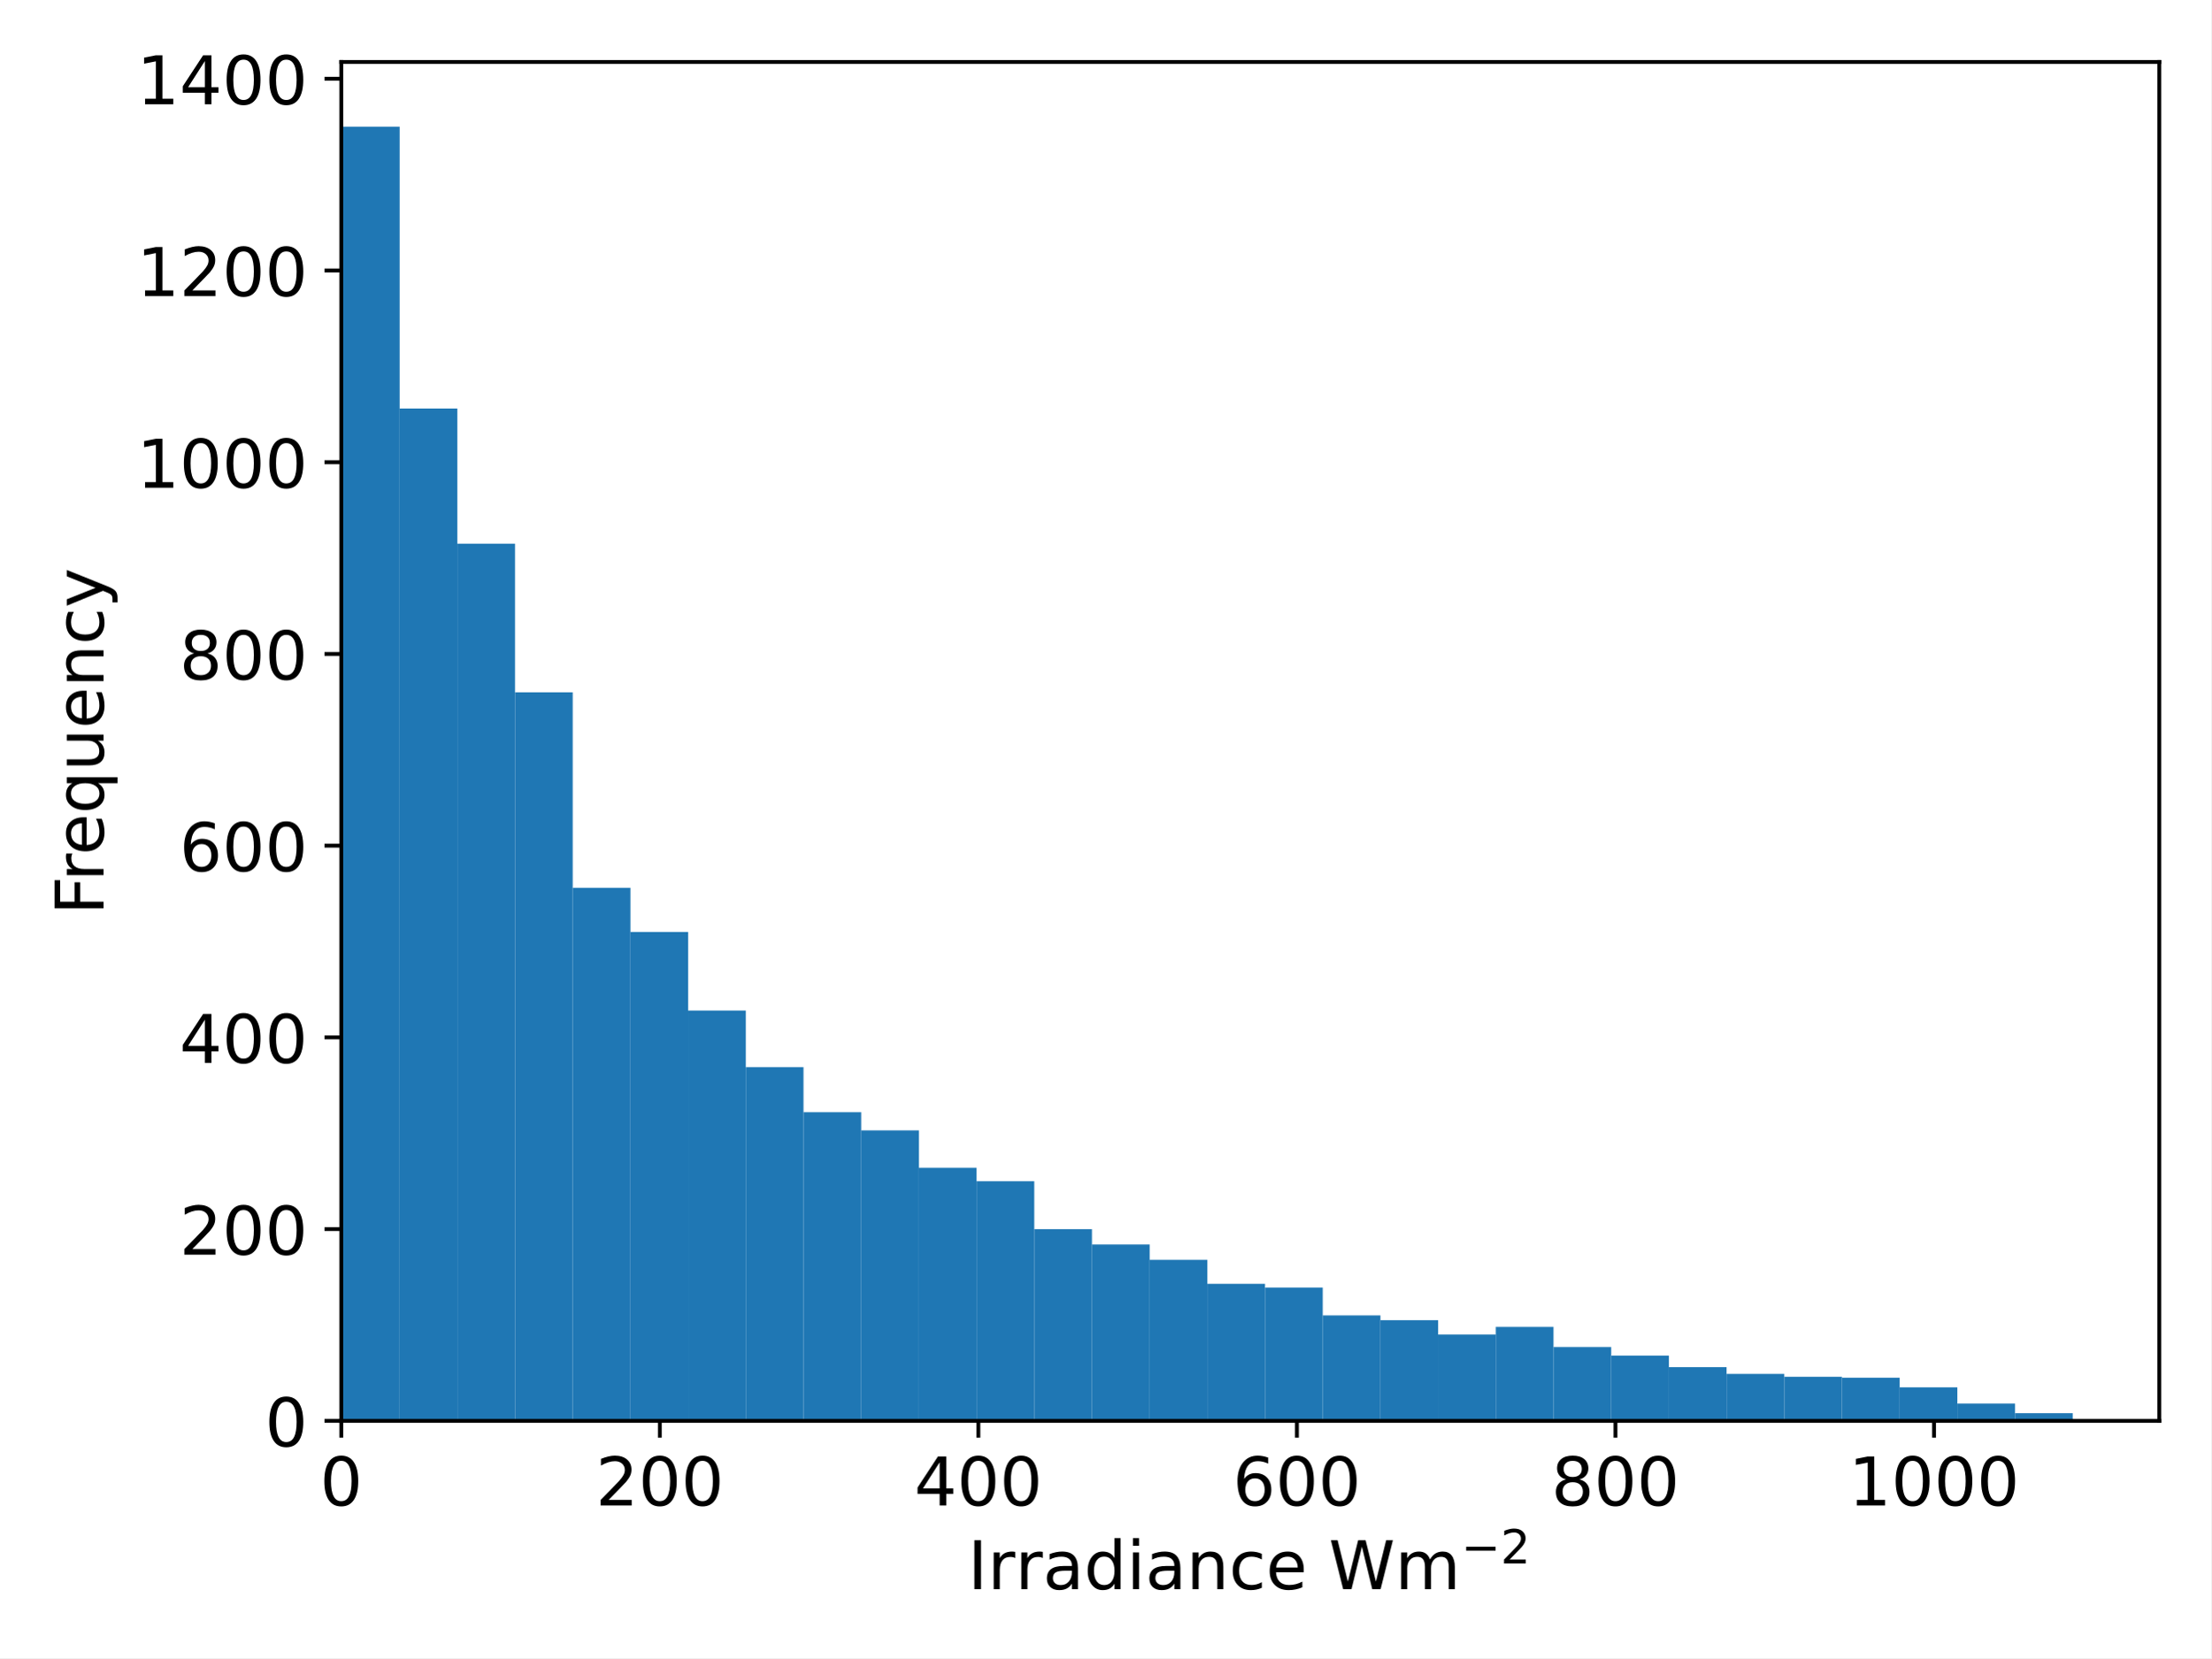
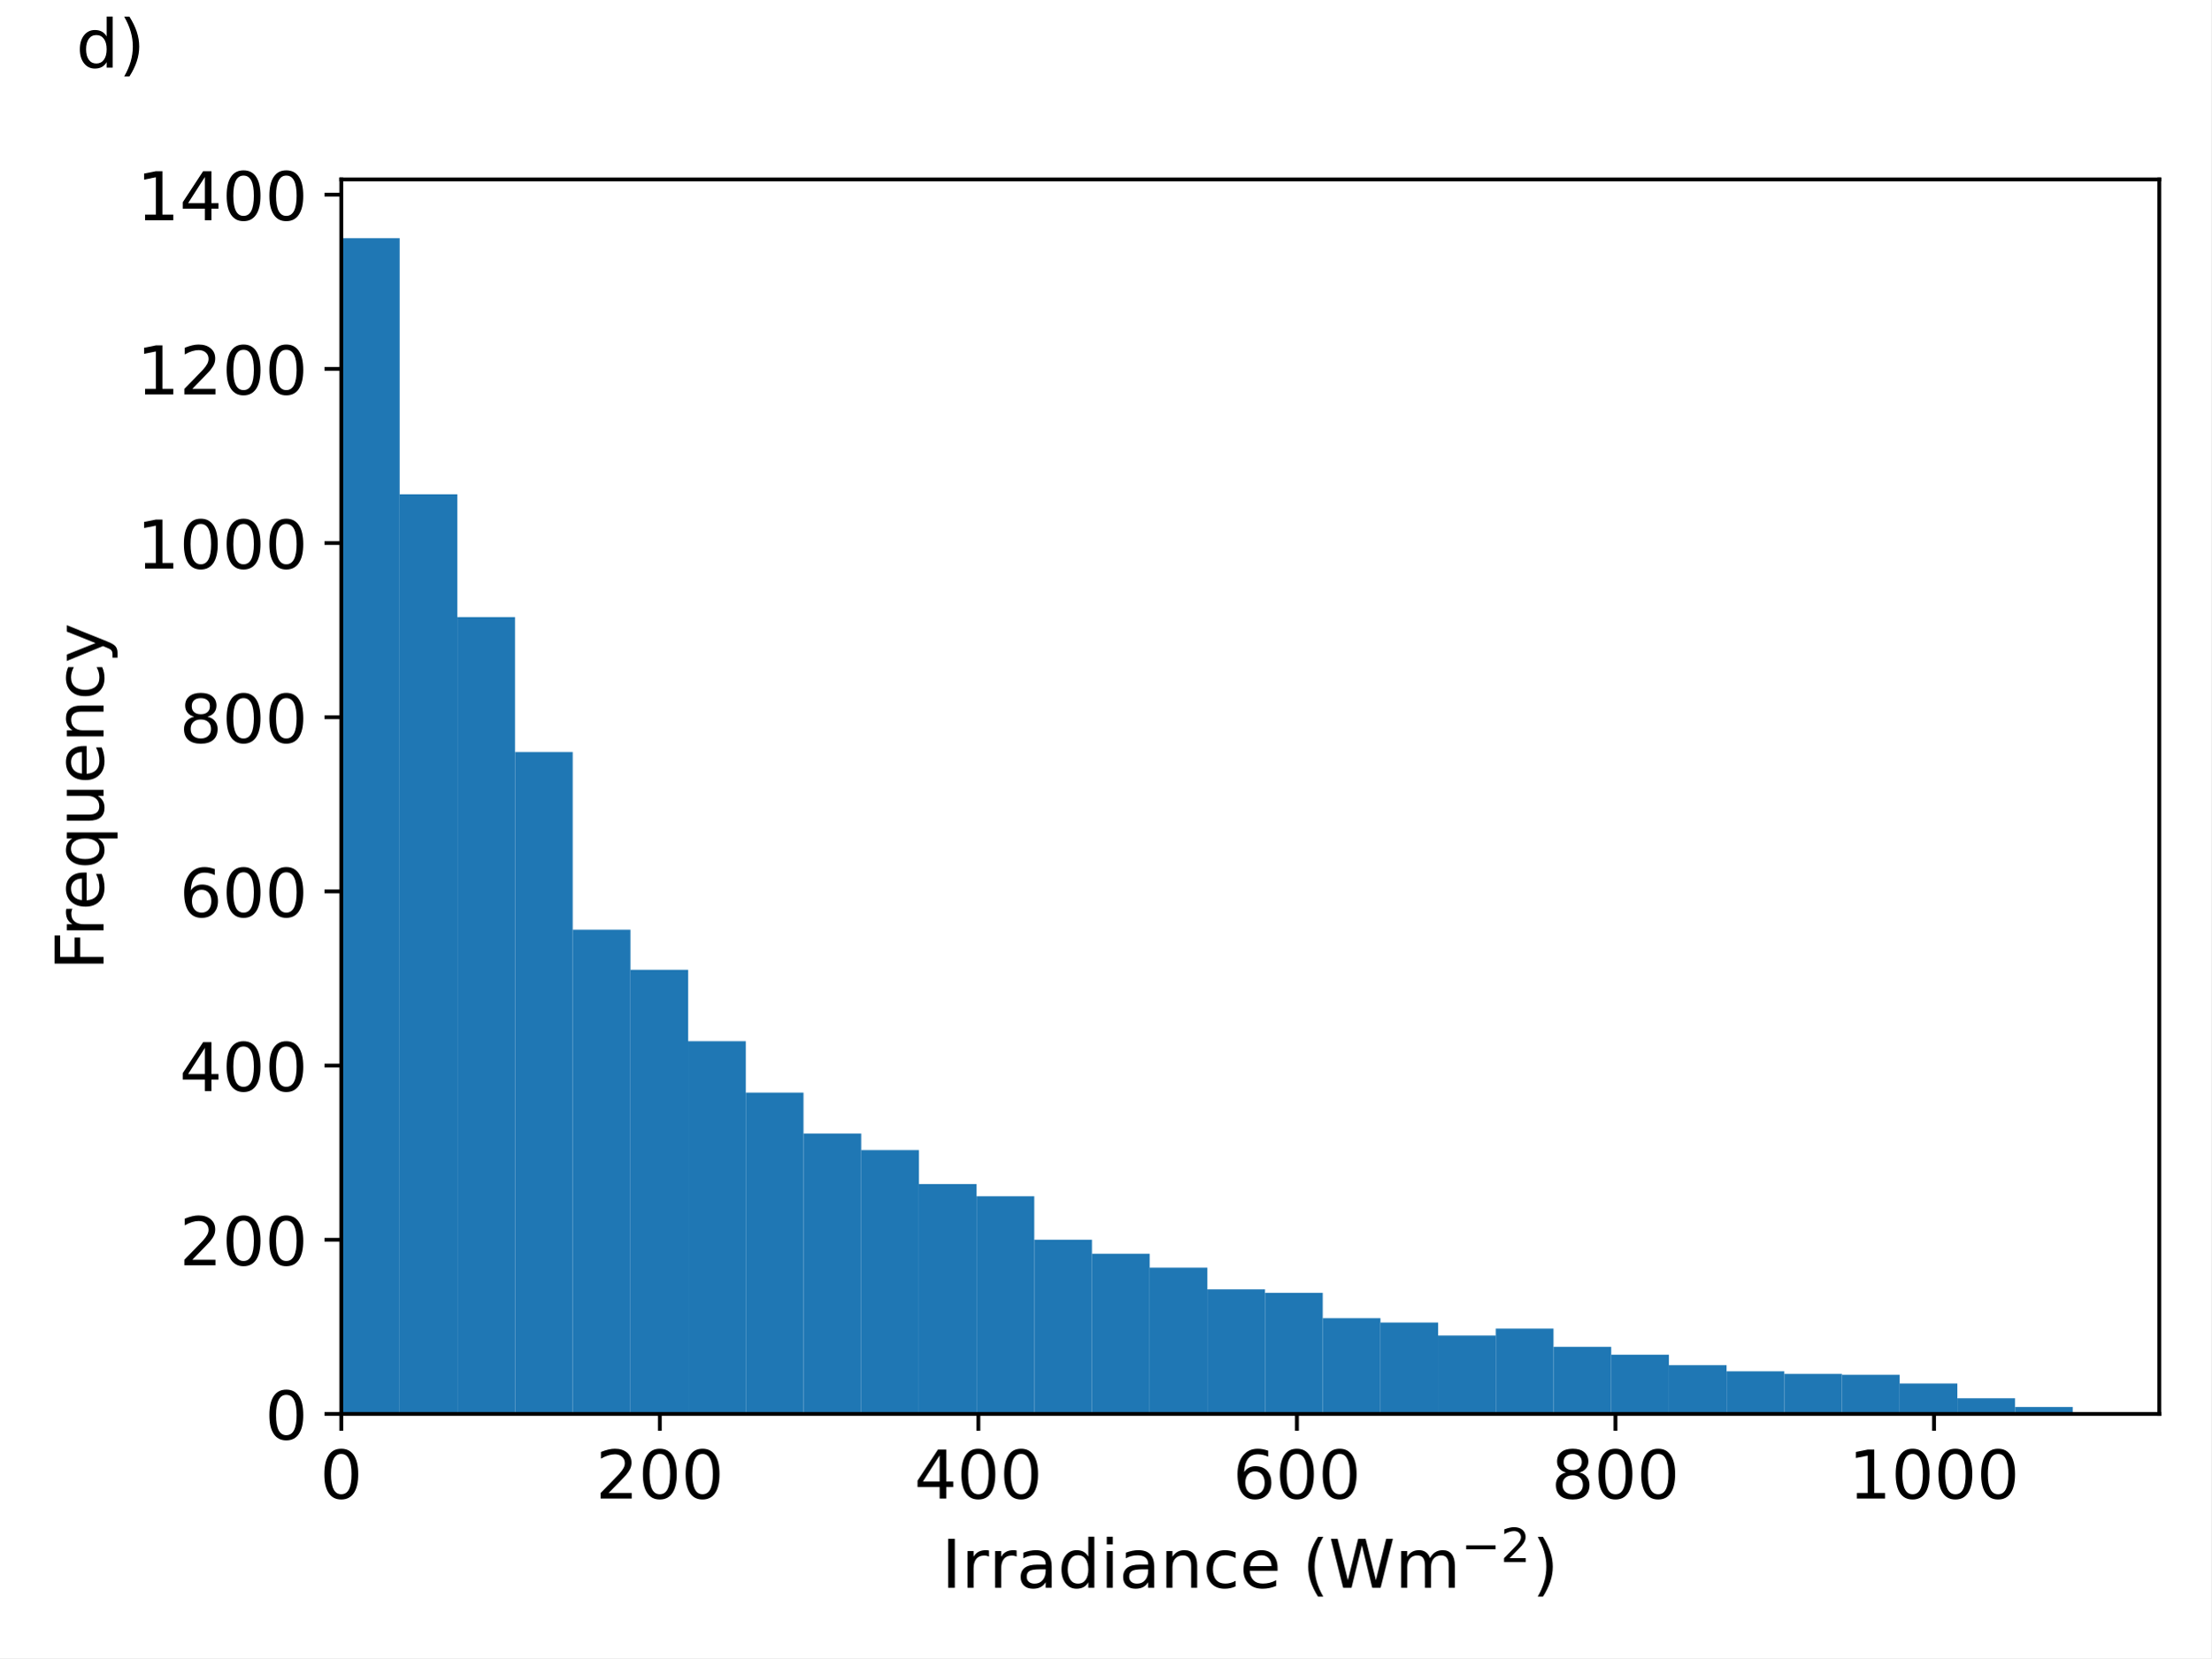
<svg xmlns="http://www.w3.org/2000/svg" xmlns:xlink="http://www.w3.org/1999/xlink" height="345.6pt" version="1.1" viewBox="0 0 460.8 345.6" width="460.8pt">
  <defs>
    <style type="text/css">*{stroke-linecap:butt;stroke-linejoin:round;}</style>
  </defs>
  <g id="figure_1">
    <g id="patch_1">
      <path d="M 0 345.6  L 460.8 345.6  L 460.8 0  L 0 0  z " style="fill:#ffffff;" />
    </g>
    <g id="axes_1">
      <g id="patch_2">
-         <path d="M 71.12 296.152  L 450 296.152  L 450 12.915  L 71.12 12.915  z " style="fill:#ffffff;" />
+         <path d="M 71.12 294.712  L 450 294.712  L 450 37.395  L 71.12 37.395  z " style="fill:#ffffff;" />
      </g>
      <g id="patch_3">
-         <path clip-path="url(#p3eb330eb1c)" d="M 71.263 296.152  L 83.286 296.152  L 83.286 26.402  L 71.263 26.402  z " style="fill:#1f77b4;" />
+         <path clip-path="url(#pce662dabeb)" d="M 71.263 294.712  L 83.286 294.712  L 83.286 49.648  L 71.263 49.648  z " style="fill:#1f77b4;" />
      </g>
      <g id="patch_4">
-         <path clip-path="url(#p3eb330eb1c)" d="M 83.286 296.152  L 95.31 296.152  L 95.31 85.148  L 83.286 85.148  z " style="fill:#1f77b4;" />
+         <path clip-path="url(#pce662dabeb)" d="M 83.286 294.712  L 95.31 294.712  L 95.31 103.017  L 83.286 103.017  z " style="fill:#1f77b4;" />
      </g>
      <g id="patch_5">
-         <path clip-path="url(#p3eb330eb1c)" d="M 95.31 296.152  L 107.333 296.152  L 107.333 113.322  L 95.31 113.322  z " style="fill:#1f77b4;" />
+         <path clip-path="url(#pce662dabeb)" d="M 95.31 294.712  L 107.333 294.712  L 107.333 128.613  L 95.31 128.613  z " style="fill:#1f77b4;" />
      </g>
      <g id="patch_6">
-         <path clip-path="url(#p3eb330eb1c)" d="M 107.333 296.152  L 119.356 296.152  L 119.356 144.293  L 107.333 144.293  z " style="fill:#1f77b4;" />
+         <path clip-path="url(#pce662dabeb)" d="M 107.333 294.712  L 119.356 294.712  L 119.356 156.75  L 107.333 156.75  z " style="fill:#1f77b4;" />
      </g>
      <g id="patch_7">
-         <path clip-path="url(#p3eb330eb1c)" d="M 119.356 296.152  L 131.38 296.152  L 131.38 185.055  L 119.356 185.055  z " style="fill:#1f77b4;" />
+         <path clip-path="url(#pce662dabeb)" d="M 119.356 294.712  L 131.38 294.712  L 131.38 193.782  L 119.356 193.782  z " style="fill:#1f77b4;" />
      </g>
      <g id="patch_8">
-         <path clip-path="url(#p3eb330eb1c)" d="M 131.38 296.152  L 143.403 296.152  L 143.403 194.247  L 131.38 194.247  z " style="fill:#1f77b4;" />
+         <path clip-path="url(#pce662dabeb)" d="M 131.38 294.712  L 143.403 294.712  L 143.403 202.132  L 131.38 202.132  z " style="fill:#1f77b4;" />
      </g>
      <g id="patch_9">
-         <path clip-path="url(#p3eb330eb1c)" d="M 143.403 296.152  L 155.427 296.152  L 155.427 210.631  L 143.403 210.631  z " style="fill:#1f77b4;" />
+         <path clip-path="url(#pce662dabeb)" d="M 143.403 294.712  L 155.427 294.712  L 155.427 217.018  L 143.403 217.018  z " style="fill:#1f77b4;" />
      </g>
      <g id="patch_10">
-         <path clip-path="url(#p3eb330eb1c)" d="M 155.427 296.152  L 167.45 296.152  L 167.45 222.42  L 155.427 222.42  z " style="fill:#1f77b4;" />
+         <path clip-path="url(#pce662dabeb)" d="M 155.427 294.712  L 167.45 294.712  L 167.45 227.728  L 155.427 227.728  z " style="fill:#1f77b4;" />
      </g>
      <g id="patch_11">
-         <path clip-path="url(#p3eb330eb1c)" d="M 167.45 296.152  L 179.473 296.152  L 179.473 231.812  L 167.45 231.812  z " style="fill:#1f77b4;" />
+         <path clip-path="url(#pce662dabeb)" d="M 167.45 294.712  L 179.473 294.712  L 179.473 236.26  L 167.45 236.26  z " style="fill:#1f77b4;" />
      </g>
      <g id="patch_12">
-         <path clip-path="url(#p3eb330eb1c)" d="M 179.473 296.152  L 191.497 296.152  L 191.497 235.608  L 179.473 235.608  z " style="fill:#1f77b4;" />
+         <path clip-path="url(#pce662dabeb)" d="M 179.473 294.712  L 191.497 294.712  L 191.497 239.709  L 179.473 239.709  z " style="fill:#1f77b4;" />
      </g>
      <g id="patch_13">
-         <path clip-path="url(#p3eb330eb1c)" d="M 191.497 296.152  L 203.52 296.152  L 203.52 243.401  L 191.497 243.401  z " style="fill:#1f77b4;" />
+         <path clip-path="url(#pce662dabeb)" d="M 191.497 294.712  L 203.52 294.712  L 203.52 246.788  L 191.497 246.788  z " style="fill:#1f77b4;" />
      </g>
      <g id="patch_14">
-         <path clip-path="url(#p3eb330eb1c)" d="M 203.52 296.152  L 215.544 296.152  L 215.544 246.198  L 203.52 246.198  z " style="fill:#1f77b4;" />
+         <path clip-path="url(#pce662dabeb)" d="M 203.52 294.712  L 215.544 294.712  L 215.544 249.33  L 203.52 249.33  z " style="fill:#1f77b4;" />
      </g>
      <g id="patch_15">
-         <path clip-path="url(#p3eb330eb1c)" d="M 215.544 296.152  L 227.567 296.152  L 227.567 256.189  L 215.544 256.189  z " style="fill:#1f77b4;" />
+         <path clip-path="url(#pce662dabeb)" d="M 215.544 294.712  L 227.567 294.712  L 227.567 258.406  L 215.544 258.406  z " style="fill:#1f77b4;" />
      </g>
      <g id="patch_16">
-         <path clip-path="url(#p3eb330eb1c)" d="M 227.567 296.152  L 239.59 296.152  L 239.59 259.386  L 227.567 259.386  z " style="fill:#1f77b4;" />
+         <path clip-path="url(#pce662dabeb)" d="M 227.567 294.712  L 239.59 294.712  L 239.59 261.311  L 227.567 261.311  z " style="fill:#1f77b4;" />
      </g>
      <g id="patch_17">
-         <path clip-path="url(#p3eb330eb1c)" d="M 239.59 296.152  L 251.614 296.152  L 251.614 262.583  L 239.59 262.583  z " style="fill:#1f77b4;" />
+         <path clip-path="url(#pce662dabeb)" d="M 239.59 294.712  L 251.614 294.712  L 251.614 264.215  L 239.59 264.215  z " style="fill:#1f77b4;" />
      </g>
      <g id="patch_18">
-         <path clip-path="url(#p3eb330eb1c)" d="M 251.614 296.152  L 263.637 296.152  L 263.637 267.578  L 251.614 267.578  z " style="fill:#1f77b4;" />
+         <path clip-path="url(#pce662dabeb)" d="M 251.614 294.712  L 263.637 294.712  L 263.637 268.753  L 251.614 268.753  z " style="fill:#1f77b4;" />
      </g>
      <g id="patch_19">
-         <path clip-path="url(#p3eb330eb1c)" d="M 263.637 296.152  L 275.661 296.152  L 275.661 268.378  L 263.637 268.378  z " style="fill:#1f77b4;" />
+         <path clip-path="url(#pce662dabeb)" d="M 263.637 294.712  L 275.661 294.712  L 275.661 269.479  L 263.637 269.479  z " style="fill:#1f77b4;" />
      </g>
      <g id="patch_20">
-         <path clip-path="url(#p3eb330eb1c)" d="M 275.661 296.152  L 287.684 296.152  L 287.684 274.172  L 275.661 274.172  z " style="fill:#1f77b4;" />
+         <path clip-path="url(#pce662dabeb)" d="M 275.661 294.712  L 287.684 294.712  L 287.684 274.744  L 275.661 274.744  z " style="fill:#1f77b4;" />
      </g>
      <g id="patch_21">
-         <path clip-path="url(#p3eb330eb1c)" d="M 287.684 296.152  L 299.707 296.152  L 299.707 275.171  L 287.684 275.171  z " style="fill:#1f77b4;" />
+         <path clip-path="url(#pce662dabeb)" d="M 287.684 294.712  L 299.707 294.712  L 299.707 275.651  L 287.684 275.651  z " style="fill:#1f77b4;" />
      </g>
      <g id="patch_22">
-         <path clip-path="url(#p3eb330eb1c)" d="M 299.707 296.152  L 311.731 296.152  L 311.731 278.169  L 299.707 278.169  z " style="fill:#1f77b4;" />
+         <path clip-path="url(#pce662dabeb)" d="M 299.707 294.712  L 311.731 294.712  L 311.731 278.374  L 299.707 278.374  z " style="fill:#1f77b4;" />
      </g>
      <g id="patch_23">
-         <path clip-path="url(#p3eb330eb1c)" d="M 311.731 296.152  L 323.754 296.152  L 323.754 276.57  L 311.731 276.57  z " style="fill:#1f77b4;" />
+         <path clip-path="url(#pce662dabeb)" d="M 311.731 294.712  L 323.754 294.712  L 323.754 276.922  L 311.731 276.922  z " style="fill:#1f77b4;" />
      </g>
      <g id="patch_24">
-         <path clip-path="url(#p3eb330eb1c)" d="M 323.754 296.152  L 335.778 296.152  L 335.778 280.766  L 323.754 280.766  z " style="fill:#1f77b4;" />
+         <path clip-path="url(#pce662dabeb)" d="M 323.754 294.712  L 335.778 294.712  L 335.778 280.734  L 323.754 280.734  z " style="fill:#1f77b4;" />
      </g>
      <g id="patch_25">
-         <path clip-path="url(#p3eb330eb1c)" d="M 335.778 296.152  L 347.801 296.152  L 347.801 282.565  L 335.778 282.565  z " style="fill:#1f77b4;" />
+         <path clip-path="url(#pce662dabeb)" d="M 335.778 294.712  L 347.801 294.712  L 347.801 282.368  L 335.778 282.368  z " style="fill:#1f77b4;" />
      </g>
      <g id="patch_26">
-         <path clip-path="url(#p3eb330eb1c)" d="M 347.801 296.152  L 359.824 296.152  L 359.824 284.962  L 347.801 284.962  z " style="fill:#1f77b4;" />
+         <path clip-path="url(#pce662dabeb)" d="M 347.801 294.712  L 359.824 294.712  L 359.824 284.546  L 347.801 284.546  z " style="fill:#1f77b4;" />
      </g>
      <g id="patch_27">
-         <path clip-path="url(#p3eb330eb1c)" d="M 359.824 296.152  L 371.848 296.152  L 371.848 286.361  L 359.824 286.361  z " style="fill:#1f77b4;" />
+         <path clip-path="url(#pce662dabeb)" d="M 359.824 294.712  L 371.848 294.712  L 371.848 285.817  L 359.824 285.817  z " style="fill:#1f77b4;" />
      </g>
      <g id="patch_28">
-         <path clip-path="url(#p3eb330eb1c)" d="M 371.848 296.152  L 383.871 296.152  L 383.871 286.961  L 371.848 286.961  z " style="fill:#1f77b4;" />
+         <path clip-path="url(#pce662dabeb)" d="M 371.848 294.712  L 383.871 294.712  L 383.871 286.362  L 371.848 286.362  z " style="fill:#1f77b4;" />
      </g>
      <g id="patch_29">
-         <path clip-path="url(#p3eb330eb1c)" d="M 383.871 296.152  L 395.895 296.152  L 395.895 287.16  L 383.871 287.16  z " style="fill:#1f77b4;" />
+         <path clip-path="url(#pce662dabeb)" d="M 383.871 294.712  L 395.895 294.712  L 395.895 286.543  L 383.871 286.543  z " style="fill:#1f77b4;" />
      </g>
      <g id="patch_30">
-         <path clip-path="url(#p3eb330eb1c)" d="M 395.895 296.152  L 407.918 296.152  L 407.918 289.158  L 395.895 289.158  z " style="fill:#1f77b4;" />
+         <path clip-path="url(#pce662dabeb)" d="M 395.895 294.712  L 407.918 294.712  L 407.918 288.358  L 395.895 288.358  z " style="fill:#1f77b4;" />
      </g>
      <g id="patch_31">
-         <path clip-path="url(#p3eb330eb1c)" d="M 407.918 296.152  L 419.941 296.152  L 419.941 292.555  L 407.918 292.555  z " style="fill:#1f77b4;" />
+         <path clip-path="url(#pce662dabeb)" d="M 407.918 294.712  L 419.941 294.712  L 419.941 291.444  L 407.918 291.444  z " style="fill:#1f77b4;" />
      </g>
      <g id="patch_32">
-         <path clip-path="url(#p3eb330eb1c)" d="M 419.941 296.152  L 431.965 296.152  L 431.965 294.553  L 419.941 294.553  z " style="fill:#1f77b4;" />
+         <path clip-path="url(#pce662dabeb)" d="M 419.941 294.712  L 431.965 294.712  L 431.965 293.26  L 419.941 293.26  z " style="fill:#1f77b4;" />
      </g>
      <g id="matplotlib.axis_1">
        <g id="xtick_1">
          <g id="line2d_1">
            <defs>
-               <path d="M 0 0  L 0 3.5  " id="m1eab8dd832" style="stroke:#000000;stroke-width:0.8;" />
+               <path d="M 0 0  L 0 3.5  " id="m0fb85284cf" style="stroke:#000000;stroke-width:0.8;" />
            </defs>
            <g>
-               <use style="stroke:#000000;stroke-width:0.8;" x="71.12" xlink:href="#m1eab8dd832" y="296.152" />
+               <use style="stroke:#000000;stroke-width:0.8;" x="71.12" xlink:href="#m0fb85284cf" y="294.712" />
            </g>
          </g>
          <g id="text_1">
-             <g transform="translate(66.66625 313.7898)scale(0.14 -0.14)">
+             <g transform="translate(66.66625 312.3498)scale(0.14 -0.14)">
              <defs>
                <path d="M 2034 4250  Q 1547 4250 1301 3770  Q 1056 3291 1056 2328  Q 1056 1369 1301 889  Q 1547 409 2034 409  Q 2525 409 2770 889  Q 3016 1369 3016 2328  Q 3016 3291 2770 3770  Q 2525 4250 2034 4250  z M 2034 4750  Q 2819 4750 3233 4129  Q 3647 3509 3647 2328  Q 3647 1150 3233 529  Q 2819 -91 2034 -91  Q 1250 -91 836 529  Q 422 1150 422 2328  Q 422 3509 836 4129  Q 1250 4750 2034 4750  z " id="DejaVuSans-30" transform="scale(0.015625)" />
              </defs>
              <use xlink:href="#DejaVuSans-30" />
            </g>
          </g>
        </g>
        <g id="xtick_2">
          <g id="line2d_2">
            <g>
-               <use style="stroke:#000000;stroke-width:0.8;" x="137.507" xlink:href="#m1eab8dd832" y="296.152" />
+               <use style="stroke:#000000;stroke-width:0.8;" x="137.507" xlink:href="#m0fb85284cf" y="294.712" />
            </g>
          </g>
          <g id="text_2">
-             <g transform="translate(124.1461 313.7898)scale(0.14 -0.14)">
+             <g transform="translate(124.1461 312.3498)scale(0.14 -0.14)">
              <defs>
                <path d="M 1228 531  L 3431 531  L 3431 0  L 469 0  L 469 531  Q 828 903 1448 1529  Q 2069 2156 2228 2338  Q 2531 2678 2651 2914  Q 2772 3150 2772 3378  Q 2772 3750 2511 3984  Q 2250 4219 1831 4219  Q 1534 4219 1204 4116  Q 875 4013 500 3803  L 500 4441  Q 881 4594 1212 4672  Q 1544 4750 1819 4750  Q 2544 4750 2975 4387  Q 3406 4025 3406 3419  Q 3406 3131 3298 2873  Q 3191 2616 2906 2266  Q 2828 2175 2409 1742  Q 1991 1309 1228 531  z " id="DejaVuSans-32" transform="scale(0.015625)" />
              </defs>
              <use xlink:href="#DejaVuSans-32" />
              <use x="63.623" xlink:href="#DejaVuSans-30" />
              <use x="127.246" xlink:href="#DejaVuSans-30" />
            </g>
          </g>
        </g>
        <g id="xtick_3">
          <g id="line2d_3">
            <g>
-               <use style="stroke:#000000;stroke-width:0.8;" x="203.895" xlink:href="#m1eab8dd832" y="296.152" />
+               <use style="stroke:#000000;stroke-width:0.8;" x="203.895" xlink:href="#m0fb85284cf" y="294.712" />
            </g>
          </g>
          <g id="text_3">
-             <g transform="translate(190.5334 313.7898)scale(0.14 -0.14)">
+             <g transform="translate(190.5334 312.3498)scale(0.14 -0.14)">
              <defs>
                <path d="M 2419 4116  L 825 1625  L 2419 1625  L 2419 4116  z M 2253 4666  L 3047 4666  L 3047 1625  L 3713 1625  L 3713 1100  L 3047 1100  L 3047 0  L 2419 0  L 2419 1100  L 313 1100  L 313 1709  L 2253 4666  z " id="DejaVuSans-34" transform="scale(0.015625)" />
              </defs>
              <use xlink:href="#DejaVuSans-34" />
              <use x="63.623" xlink:href="#DejaVuSans-30" />
              <use x="127.246" xlink:href="#DejaVuSans-30" />
            </g>
          </g>
        </g>
        <g id="xtick_4">
          <g id="line2d_4">
            <g>
-               <use style="stroke:#000000;stroke-width:0.8;" x="270.282" xlink:href="#m1eab8dd832" y="296.152" />
+               <use style="stroke:#000000;stroke-width:0.8;" x="270.282" xlink:href="#m0fb85284cf" y="294.712" />
            </g>
          </g>
          <g id="text_4">
-             <g transform="translate(256.9207 313.7898)scale(0.14 -0.14)">
+             <g transform="translate(256.9207 312.3498)scale(0.14 -0.14)">
              <defs>
                <path d="M 2113 2584  Q 1688 2584 1439 2293  Q 1191 2003 1191 1497  Q 1191 994 1439 701  Q 1688 409 2113 409  Q 2538 409 2786 701  Q 3034 994 3034 1497  Q 3034 2003 2786 2293  Q 2538 2584 2113 2584  z M 3366 4563  L 3366 3988  Q 3128 4100 2886 4159  Q 2644 4219 2406 4219  Q 1781 4219 1451 3797  Q 1122 3375 1075 2522  Q 1259 2794 1537 2939  Q 1816 3084 2150 3084  Q 2853 3084 3261 2657  Q 3669 2231 3669 1497  Q 3669 778 3244 343  Q 2819 -91 2113 -91  Q 1303 -91 875 529  Q 447 1150 447 2328  Q 447 3434 972 4092  Q 1497 4750 2381 4750  Q 2619 4750 2861 4703  Q 3103 4656 3366 4563  z " id="DejaVuSans-36" transform="scale(0.015625)" />
              </defs>
              <use xlink:href="#DejaVuSans-36" />
              <use x="63.623" xlink:href="#DejaVuSans-30" />
              <use x="127.246" xlink:href="#DejaVuSans-30" />
            </g>
          </g>
        </g>
        <g id="xtick_5">
          <g id="line2d_5">
            <g>
-               <use style="stroke:#000000;stroke-width:0.8;" x="336.669" xlink:href="#m1eab8dd832" y="296.152" />
+               <use style="stroke:#000000;stroke-width:0.8;" x="336.669" xlink:href="#m0fb85284cf" y="294.712" />
            </g>
          </g>
          <g id="text_5">
-             <g transform="translate(323.308 313.7898)scale(0.14 -0.14)">
+             <g transform="translate(323.308 312.3498)scale(0.14 -0.14)">
              <defs>
                <path d="M 2034 2216  Q 1584 2216 1326 1975  Q 1069 1734 1069 1313  Q 1069 891 1326 650  Q 1584 409 2034 409  Q 2484 409 2743 651  Q 3003 894 3003 1313  Q 3003 1734 2745 1975  Q 2488 2216 2034 2216  z M 1403 2484  Q 997 2584 770 2862  Q 544 3141 544 3541  Q 544 4100 942 4425  Q 1341 4750 2034 4750  Q 2731 4750 3128 4425  Q 3525 4100 3525 3541  Q 3525 3141 3298 2862  Q 3072 2584 2669 2484  Q 3125 2378 3379 2068  Q 3634 1759 3634 1313  Q 3634 634 3220 271  Q 2806 -91 2034 -91  Q 1263 -91 848 271  Q 434 634 434 1313  Q 434 1759 690 2068  Q 947 2378 1403 2484  z M 1172 3481  Q 1172 3119 1398 2916  Q 1625 2713 2034 2713  Q 2441 2713 2670 2916  Q 2900 3119 2900 3481  Q 2900 3844 2670 4047  Q 2441 4250 2034 4250  Q 1625 4250 1398 4047  Q 1172 3844 1172 3481  z " id="DejaVuSans-38" transform="scale(0.015625)" />
              </defs>
              <use xlink:href="#DejaVuSans-38" />
              <use x="63.623" xlink:href="#DejaVuSans-30" />
              <use x="127.246" xlink:href="#DejaVuSans-30" />
            </g>
          </g>
        </g>
        <g id="xtick_6">
          <g id="line2d_6">
            <g>
-               <use style="stroke:#000000;stroke-width:0.8;" x="403.057" xlink:href="#m1eab8dd832" y="296.152" />
+               <use style="stroke:#000000;stroke-width:0.8;" x="403.057" xlink:href="#m0fb85284cf" y="294.712" />
            </g>
          </g>
          <g id="text_6">
-             <g transform="translate(385.2415 313.7898)scale(0.14 -0.14)">
+             <g transform="translate(385.2415 312.3498)scale(0.14 -0.14)">
              <defs>
                <path d="M 794 531  L 1825 531  L 1825 4091  L 703 3866  L 703 4441  L 1819 4666  L 2450 4666  L 2450 531  L 3481 531  L 3481 0  L 794 0  L 794 531  z " id="DejaVuSans-31" transform="scale(0.015625)" />
              </defs>
              <use xlink:href="#DejaVuSans-31" />
              <use x="63.623" xlink:href="#DejaVuSans-30" />
              <use x="127.246" xlink:href="#DejaVuSans-30" />
              <use x="190.869" xlink:href="#DejaVuSans-30" />
            </g>
          </g>
        </g>
        <g id="text_7">
-           <g transform="translate(201.69 331.3392)scale(0.14 -0.14)">
+           <g transform="translate(196.23 331.0498)scale(0.14 -0.14)">
            <defs>
              <path d="M 628 4666  L 1259 4666  L 1259 0  L 628 0  L 628 4666  z " id="DejaVuSans-49" transform="scale(0.015625)" />
              <path d="M 2631 2963  Q 2534 3019 2420 3045  Q 2306 3072 2169 3072  Q 1681 3072 1420 2755  Q 1159 2438 1159 1844  L 1159 0  L 581 0  L 581 3500  L 1159 3500  L 1159 2956  Q 1341 3275 1631 3429  Q 1922 3584 2338 3584  Q 2397 3584 2469 3576  Q 2541 3569 2628 3553  L 2631 2963  z " id="DejaVuSans-72" transform="scale(0.015625)" />
              <path d="M 2194 1759  Q 1497 1759 1228 1600  Q 959 1441 959 1056  Q 959 750 1161 570  Q 1363 391 1709 391  Q 2188 391 2477 730  Q 2766 1069 2766 1631  L 2766 1759  L 2194 1759  z M 3341 1997  L 3341 0  L 2766 0  L 2766 531  Q 2569 213 2275 61  Q 1981 -91 1556 -91  Q 1019 -91 701 211  Q 384 513 384 1019  Q 384 1609 779 1909  Q 1175 2209 1959 2209  L 2766 2209  L 2766 2266  Q 2766 2663 2505 2880  Q 2244 3097 1772 3097  Q 1472 3097 1187 3025  Q 903 2953 641 2809  L 641 3341  Q 956 3463 1253 3523  Q 1550 3584 1831 3584  Q 2591 3584 2966 3190  Q 3341 2797 3341 1997  z " id="DejaVuSans-61" transform="scale(0.015625)" />
              <path d="M 2906 2969  L 2906 4863  L 3481 4863  L 3481 0  L 2906 0  L 2906 525  Q 2725 213 2448 61  Q 2172 -91 1784 -91  Q 1150 -91 751 415  Q 353 922 353 1747  Q 353 2572 751 3078  Q 1150 3584 1784 3584  Q 2172 3584 2448 3432  Q 2725 3281 2906 2969  z M 947 1747  Q 947 1113 1208 752  Q 1469 391 1925 391  Q 2381 391 2643 752  Q 2906 1113 2906 1747  Q 2906 2381 2643 2742  Q 2381 3103 1925 3103  Q 1469 3103 1208 2742  Q 947 2381 947 1747  z " id="DejaVuSans-64" transform="scale(0.015625)" />
              <path d="M 603 3500  L 1178 3500  L 1178 0  L 603 0  L 603 3500  z M 603 4863  L 1178 4863  L 1178 4134  L 603 4134  L 603 4863  z " id="DejaVuSans-69" transform="scale(0.015625)" />
              <path d="M 3513 2113  L 3513 0  L 2938 0  L 2938 2094  Q 2938 2591 2744 2837  Q 2550 3084 2163 3084  Q 1697 3084 1428 2787  Q 1159 2491 1159 1978  L 1159 0  L 581 0  L 581 3500  L 1159 3500  L 1159 2956  Q 1366 3272 1645 3428  Q 1925 3584 2291 3584  Q 2894 3584 3203 3211  Q 3513 2838 3513 2113  z " id="DejaVuSans-6e" transform="scale(0.015625)" />
              <path d="M 3122 3366  L 3122 2828  Q 2878 2963 2633 3030  Q 2388 3097 2138 3097  Q 1578 3097 1268 2742  Q 959 2388 959 1747  Q 959 1106 1268 751  Q 1578 397 2138 397  Q 2388 397 2633 464  Q 2878 531 3122 666  L 3122 134  Q 2881 22 2623 -34  Q 2366 -91 2075 -91  Q 1284 -91 818 406  Q 353 903 353 1747  Q 353 2603 823 3093  Q 1294 3584 2113 3584  Q 2378 3584 2631 3529  Q 2884 3475 3122 3366  z " id="DejaVuSans-63" transform="scale(0.015625)" />
              <path d="M 3597 1894  L 3597 1613  L 953 1613  Q 991 1019 1311 708  Q 1631 397 2203 397  Q 2534 397 2845 478  Q 3156 559 3463 722  L 3463 178  Q 3153 47 2828 -22  Q 2503 -91 2169 -91  Q 1331 -91 842 396  Q 353 884 353 1716  Q 353 2575 817 3079  Q 1281 3584 2069 3584  Q 2775 3584 3186 3129  Q 3597 2675 3597 1894  z M 3022 2063  Q 3016 2534 2758 2815  Q 2500 3097 2075 3097  Q 1594 3097 1305 2825  Q 1016 2553 972 2059  L 3022 2063  z " id="DejaVuSans-65" transform="scale(0.015625)" />
              <path id="DejaVuSans-20" transform="scale(0.015625)" />
+               <path d="M 1984 4856  Q 1566 4138 1362 3434  Q 1159 2731 1159 2009  Q 1159 1288 1364 580  Q 1569 -128 1984 -844  L 1484 -844  Q 1016 -109 783 600  Q 550 1309 550 2009  Q 550 2706 781 3412  Q 1013 4119 1484 4856  L 1984 4856  z " id="DejaVuSans-28" transform="scale(0.015625)" />
              <path d="M 213 4666  L 850 4666  L 1831 722  L 2809 4666  L 3519 4666  L 4500 722  L 5478 4666  L 6119 4666  L 4947 0  L 4153 0  L 3169 4050  L 2175 0  L 1381 0  L 213 4666  z " id="DejaVuSans-57" transform="scale(0.015625)" />
              <path d="M 3328 2828  Q 3544 3216 3844 3400  Q 4144 3584 4550 3584  Q 5097 3584 5394 3201  Q 5691 2819 5691 2113  L 5691 0  L 5113 0  L 5113 2094  Q 5113 2597 4934 2840  Q 4756 3084 4391 3084  Q 3944 3084 3684 2787  Q 3425 2491 3425 1978  L 3425 0  L 2847 0  L 2847 2094  Q 2847 2600 2669 2842  Q 2491 3084 2119 3084  Q 1678 3084 1418 2786  Q 1159 2488 1159 1978  L 1159 0  L 581 0  L 581 3500  L 1159 3500  L 1159 2956  Q 1356 3278 1631 3431  Q 1906 3584 2284 3584  Q 2666 3584 2933 3390  Q 3200 3197 3328 2828  z " id="DejaVuSans-6d" transform="scale(0.015625)" />
              <path d="M 678 2272  L 4684 2272  L 4684 1741  L 678 1741  L 678 2272  z " id="DejaVuSans-2212" transform="scale(0.015625)" />
+               <path d="M 513 4856  L 1013 4856  Q 1481 4119 1714 3412  Q 1947 2706 1947 2009  Q 1947 1309 1714 600  Q 1481 -109 1013 -844  L 513 -844  Q 928 -128 1133 580  Q 1338 1288 1338 2009  Q 1338 2731 1133 3434  Q 928 4138 513 4856  z " id="DejaVuSans-29" transform="scale(0.015625)" />
            </defs>
            <use transform="translate(0 0.765625)" xlink:href="#DejaVuSans-49" />
            <use transform="translate(29.49219 0.765625)" xlink:href="#DejaVuSans-72" />
            <use transform="translate(70.60547 0.765625)" xlink:href="#DejaVuSans-72" />
            <use transform="translate(111.7188 0.765625)" xlink:href="#DejaVuSans-61" />
            <use transform="translate(172.998 0.765625)" xlink:href="#DejaVuSans-64" />
            <use transform="translate(236.4746 0.765625)" xlink:href="#DejaVuSans-69" />
            <use transform="translate(264.2578 0.765625)" xlink:href="#DejaVuSans-61" />
            <use transform="translate(325.5371 0.765625)" xlink:href="#DejaVuSans-6e" />
            <use transform="translate(388.916 0.765625)" xlink:href="#DejaVuSans-63" />
            <use transform="translate(443.8965 0.765625)" xlink:href="#DejaVuSans-65" />
            <use transform="translate(505.4199 0.765625)" xlink:href="#DejaVuSans-20" />
-             <use transform="translate(537.207 0.765625)" xlink:href="#DejaVuSans-57" />
-             <use transform="translate(636.084 0.765625)" xlink:href="#DejaVuSans-6d" />
-             <use transform="translate(734.4531 39.04688)scale(0.7)" xlink:href="#DejaVuSans-2212" />
-             <use transform="translate(793.1055 39.04688)scale(0.7)" xlink:href="#DejaVuSans-32" />
+             <use transform="translate(537.207 0.765625)" xlink:href="#DejaVuSans-28" />
+             <use transform="translate(576.2207 0.765625)" xlink:href="#DejaVuSans-57" />
+             <use transform="translate(675.0977 0.765625)" xlink:href="#DejaVuSans-6d" />
+             <use transform="translate(773.4668 39.04688)scale(0.7)" xlink:href="#DejaVuSans-2212" />
+             <use transform="translate(832.1191 39.04688)scale(0.7)" xlink:href="#DejaVuSans-32" />
+             <use transform="translate(879.3896 0.765625)" xlink:href="#DejaVuSans-29" />
          </g>
        </g>
      </g>
      <g id="matplotlib.axis_2">
        <g id="ytick_1">
          <g id="line2d_7">
            <defs>
-               <path d="M 0 0  L -3.5 0  " id="m3cc9d92f72" style="stroke:#000000;stroke-width:0.8;" />
+               <path d="M 0 0  L -3.5 0  " id="m55c1e32d61" style="stroke:#000000;stroke-width:0.8;" />
            </defs>
            <g>
-               <use style="stroke:#000000;stroke-width:0.8;" x="71.12" xlink:href="#m3cc9d92f72" y="296.152" />
+               <use style="stroke:#000000;stroke-width:0.8;" x="71.12" xlink:href="#m55c1e32d61" y="294.712" />
            </g>
          </g>
          <g id="text_8">
-             <g transform="translate(55.2125 301.4709)scale(0.14 -0.14)">
+             <g transform="translate(55.2125 300.0309)scale(0.14 -0.14)">
              <use xlink:href="#DejaVuSans-30" />
            </g>
          </g>
        </g>
        <g id="ytick_2">
          <g id="line2d_8">
            <g>
-               <use style="stroke:#000000;stroke-width:0.8;" x="71.12" xlink:href="#m3cc9d92f72" y="256.189" />
+               <use style="stroke:#000000;stroke-width:0.8;" x="71.12" xlink:href="#m55c1e32d61" y="258.406" />
            </g>
          </g>
          <g id="text_9">
-             <g transform="translate(37.3975 261.508)scale(0.14 -0.14)">
+             <g transform="translate(37.3975 263.7251)scale(0.14 -0.14)">
              <use xlink:href="#DejaVuSans-32" />
              <use x="63.623" xlink:href="#DejaVuSans-30" />
              <use x="127.246" xlink:href="#DejaVuSans-30" />
            </g>
          </g>
        </g>
        <g id="ytick_3">
          <g id="line2d_9">
            <g>
-               <use style="stroke:#000000;stroke-width:0.8;" x="71.12" xlink:href="#m3cc9d92f72" y="216.226" />
+               <use style="stroke:#000000;stroke-width:0.8;" x="71.12" xlink:href="#m55c1e32d61" y="222.1" />
            </g>
          </g>
          <g id="text_10">
-             <g transform="translate(37.3975 221.545)scale(0.14 -0.14)">
+             <g transform="translate(37.3975 227.4193)scale(0.14 -0.14)">
              <use xlink:href="#DejaVuSans-34" />
              <use x="63.623" xlink:href="#DejaVuSans-30" />
              <use x="127.246" xlink:href="#DejaVuSans-30" />
            </g>
          </g>
        </g>
        <g id="ytick_4">
          <g id="line2d_10">
            <g>
-               <use style="stroke:#000000;stroke-width:0.8;" x="71.12" xlink:href="#m3cc9d92f72" y="176.263" />
+               <use style="stroke:#000000;stroke-width:0.8;" x="71.12" xlink:href="#m55c1e32d61" y="185.795" />
            </g>
          </g>
          <g id="text_11">
-             <g transform="translate(37.3975 181.5821)scale(0.14 -0.14)">
+             <g transform="translate(37.3975 191.1135)scale(0.14 -0.14)">
              <use xlink:href="#DejaVuSans-36" />
              <use x="63.623" xlink:href="#DejaVuSans-30" />
              <use x="127.246" xlink:href="#DejaVuSans-30" />
            </g>
          </g>
        </g>
        <g id="ytick_5">
          <g id="line2d_11">
            <g>
-               <use style="stroke:#000000;stroke-width:0.8;" x="71.12" xlink:href="#m3cc9d92f72" y="136.3" />
+               <use style="stroke:#000000;stroke-width:0.8;" x="71.12" xlink:href="#m55c1e32d61" y="149.489" />
            </g>
          </g>
          <g id="text_12">
-             <g transform="translate(37.3975 141.6191)scale(0.14 -0.14)">
+             <g transform="translate(37.3975 154.8077)scale(0.14 -0.14)">
              <use xlink:href="#DejaVuSans-38" />
              <use x="63.623" xlink:href="#DejaVuSans-30" />
              <use x="127.246" xlink:href="#DejaVuSans-30" />
            </g>
          </g>
        </g>
        <g id="ytick_6">
          <g id="line2d_12">
            <g>
-               <use style="stroke:#000000;stroke-width:0.8;" x="71.12" xlink:href="#m3cc9d92f72" y="96.337" />
+               <use style="stroke:#000000;stroke-width:0.8;" x="71.12" xlink:href="#m55c1e32d61" y="113.183" />
            </g>
          </g>
          <g id="text_13">
-             <g transform="translate(28.49 101.6562)scale(0.14 -0.14)">
+             <g transform="translate(28.49 118.5019)scale(0.14 -0.14)">
              <use xlink:href="#DejaVuSans-31" />
              <use x="63.623" xlink:href="#DejaVuSans-30" />
              <use x="127.246" xlink:href="#DejaVuSans-30" />
              <use x="190.869" xlink:href="#DejaVuSans-30" />
            </g>
          </g>
        </g>
        <g id="ytick_7">
          <g id="line2d_13">
            <g>
-               <use style="stroke:#000000;stroke-width:0.8;" x="71.12" xlink:href="#m3cc9d92f72" y="56.374" />
+               <use style="stroke:#000000;stroke-width:0.8;" x="71.12" xlink:href="#m55c1e32d61" y="76.877" />
            </g>
          </g>
          <g id="text_14">
-             <g transform="translate(28.49 61.69327)scale(0.14 -0.14)">
+             <g transform="translate(28.49 82.19613)scale(0.14 -0.14)">
              <use xlink:href="#DejaVuSans-31" />
              <use x="63.623" xlink:href="#DejaVuSans-32" />
              <use x="127.246" xlink:href="#DejaVuSans-30" />
              <use x="190.869" xlink:href="#DejaVuSans-30" />
            </g>
          </g>
        </g>
        <g id="ytick_8">
          <g id="line2d_14">
            <g>
-               <use style="stroke:#000000;stroke-width:0.8;" x="71.12" xlink:href="#m3cc9d92f72" y="16.411" />
+               <use style="stroke:#000000;stroke-width:0.8;" x="71.12" xlink:href="#m55c1e32d61" y="40.571" />
            </g>
          </g>
          <g id="text_15">
-             <g transform="translate(28.49 21.73033)scale(0.14 -0.14)">
+             <g transform="translate(28.49 45.89033)scale(0.14 -0.14)">
              <use xlink:href="#DejaVuSans-31" />
              <use x="63.623" xlink:href="#DejaVuSans-34" />
              <use x="127.246" xlink:href="#DejaVuSans-30" />
              <use x="190.869" xlink:href="#DejaVuSans-30" />
            </g>
          </g>
        </g>
        <g id="text_16">
-           <g transform="translate(21.57844 190.6949)rotate(-90)scale(0.14 -0.14)">
+           <g transform="translate(21.57844 202.2149)rotate(-90)scale(0.14 -0.14)">
            <defs>
              <path d="M 628 4666  L 3309 4666  L 3309 4134  L 1259 4134  L 1259 2759  L 3109 2759  L 3109 2228  L 1259 2228  L 1259 0  L 628 0  L 628 4666  z " id="DejaVuSans-46" transform="scale(0.015625)" />
              <path d="M 947 1747  Q 947 1113 1208 752  Q 1469 391 1925 391  Q 2381 391 2643 752  Q 2906 1113 2906 1747  Q 2906 2381 2643 2742  Q 2381 3103 1925 3103  Q 1469 3103 1208 2742  Q 947 2381 947 1747  z M 2906 525  Q 2725 213 2448 61  Q 2172 -91 1784 -91  Q 1150 -91 751 415  Q 353 922 353 1747  Q 353 2572 751 3078  Q 1150 3584 1784 3584  Q 2172 3584 2448 3432  Q 2725 3281 2906 2969  L 2906 3500  L 3481 3500  L 3481 -1331  L 2906 -1331  L 2906 525  z " id="DejaVuSans-71" transform="scale(0.015625)" />
              <path d="M 544 1381  L 544 3500  L 1119 3500  L 1119 1403  Q 1119 906 1312 657  Q 1506 409 1894 409  Q 2359 409 2629 706  Q 2900 1003 2900 1516  L 2900 3500  L 3475 3500  L 3475 0  L 2900 0  L 2900 538  Q 2691 219 2414 64  Q 2138 -91 1772 -91  Q 1169 -91 856 284  Q 544 659 544 1381  z M 1991 3584  L 1991 3584  z " id="DejaVuSans-75" transform="scale(0.015625)" />
              <path d="M 2059 -325  Q 1816 -950 1584 -1140  Q 1353 -1331 966 -1331  L 506 -1331  L 506 -850  L 844 -850  Q 1081 -850 1212 -737  Q 1344 -625 1503 -206  L 1606 56  L 191 3500  L 800 3500  L 1894 763  L 2988 3500  L 3597 3500  L 2059 -325  z " id="DejaVuSans-79" transform="scale(0.015625)" />
            </defs>
            <use xlink:href="#DejaVuSans-46" />
            <use x="50.27" xlink:href="#DejaVuSans-72" />
            <use x="89.133" xlink:href="#DejaVuSans-65" />
            <use x="150.656" xlink:href="#DejaVuSans-71" />
            <use x="214.133" xlink:href="#DejaVuSans-75" />
            <use x="277.512" xlink:href="#DejaVuSans-65" />
            <use x="339.035" xlink:href="#DejaVuSans-6e" />
            <use x="402.414" xlink:href="#DejaVuSans-63" />
            <use x="457.395" xlink:href="#DejaVuSans-79" />
          </g>
        </g>
      </g>
      <g id="patch_33">
-         <path d="M 71.12 296.152  L 71.12 12.915  " style="fill:none;stroke:#000000;stroke-linecap:square;stroke-linejoin:miter;stroke-width:0.8;" />
+         <path d="M 71.12 294.712  L 71.12 37.395  " style="fill:none;stroke:#000000;stroke-linecap:square;stroke-linejoin:miter;stroke-width:0.8;" />
      </g>
      <g id="patch_34">
-         <path d="M 450 296.152  L 450 12.915  " style="fill:none;stroke:#000000;stroke-linecap:square;stroke-linejoin:miter;stroke-width:0.8;" />
+         <path d="M 450 294.712  L 450 37.395  " style="fill:none;stroke:#000000;stroke-linecap:square;stroke-linejoin:miter;stroke-width:0.8;" />
      </g>
      <g id="patch_35">
-         <path d="M 71.12 296.152  L 450 296.152  " style="fill:none;stroke:#000000;stroke-linecap:square;stroke-linejoin:miter;stroke-width:0.8;" />
+         <path d="M 71.12 294.712  L 450 294.712  " style="fill:none;stroke:#000000;stroke-linecap:square;stroke-linejoin:miter;stroke-width:0.8;" />
      </g>
      <g id="patch_36">
-         <path d="M 71.12 12.915  L 450 12.915  " style="fill:none;stroke:#000000;stroke-linecap:square;stroke-linejoin:miter;stroke-width:0.8;" />
+         <path d="M 71.12 37.395  L 450 37.395  " style="fill:none;stroke:#000000;stroke-linecap:square;stroke-linejoin:miter;stroke-width:0.8;" />
+       </g>
+     </g>
+     <g id="text_17">
+       <g transform="translate(15.865 14.09381)scale(0.14 -0.14)">
+         <use xlink:href="#DejaVuSans-64" />
+         <use x="63.477" xlink:href="#DejaVuSans-29" />
      </g>
    </g>
  </g>
  <defs>
-     <clipPath id="p3eb330eb1c">
-       <rect height="283.237" width="378.88" x="71.12" y="12.915" />
+     <clipPath id="pce662dabeb">
+       <rect height="257.317" width="378.88" x="71.12" y="37.395" />
    </clipPath>
  </defs>
</svg>
